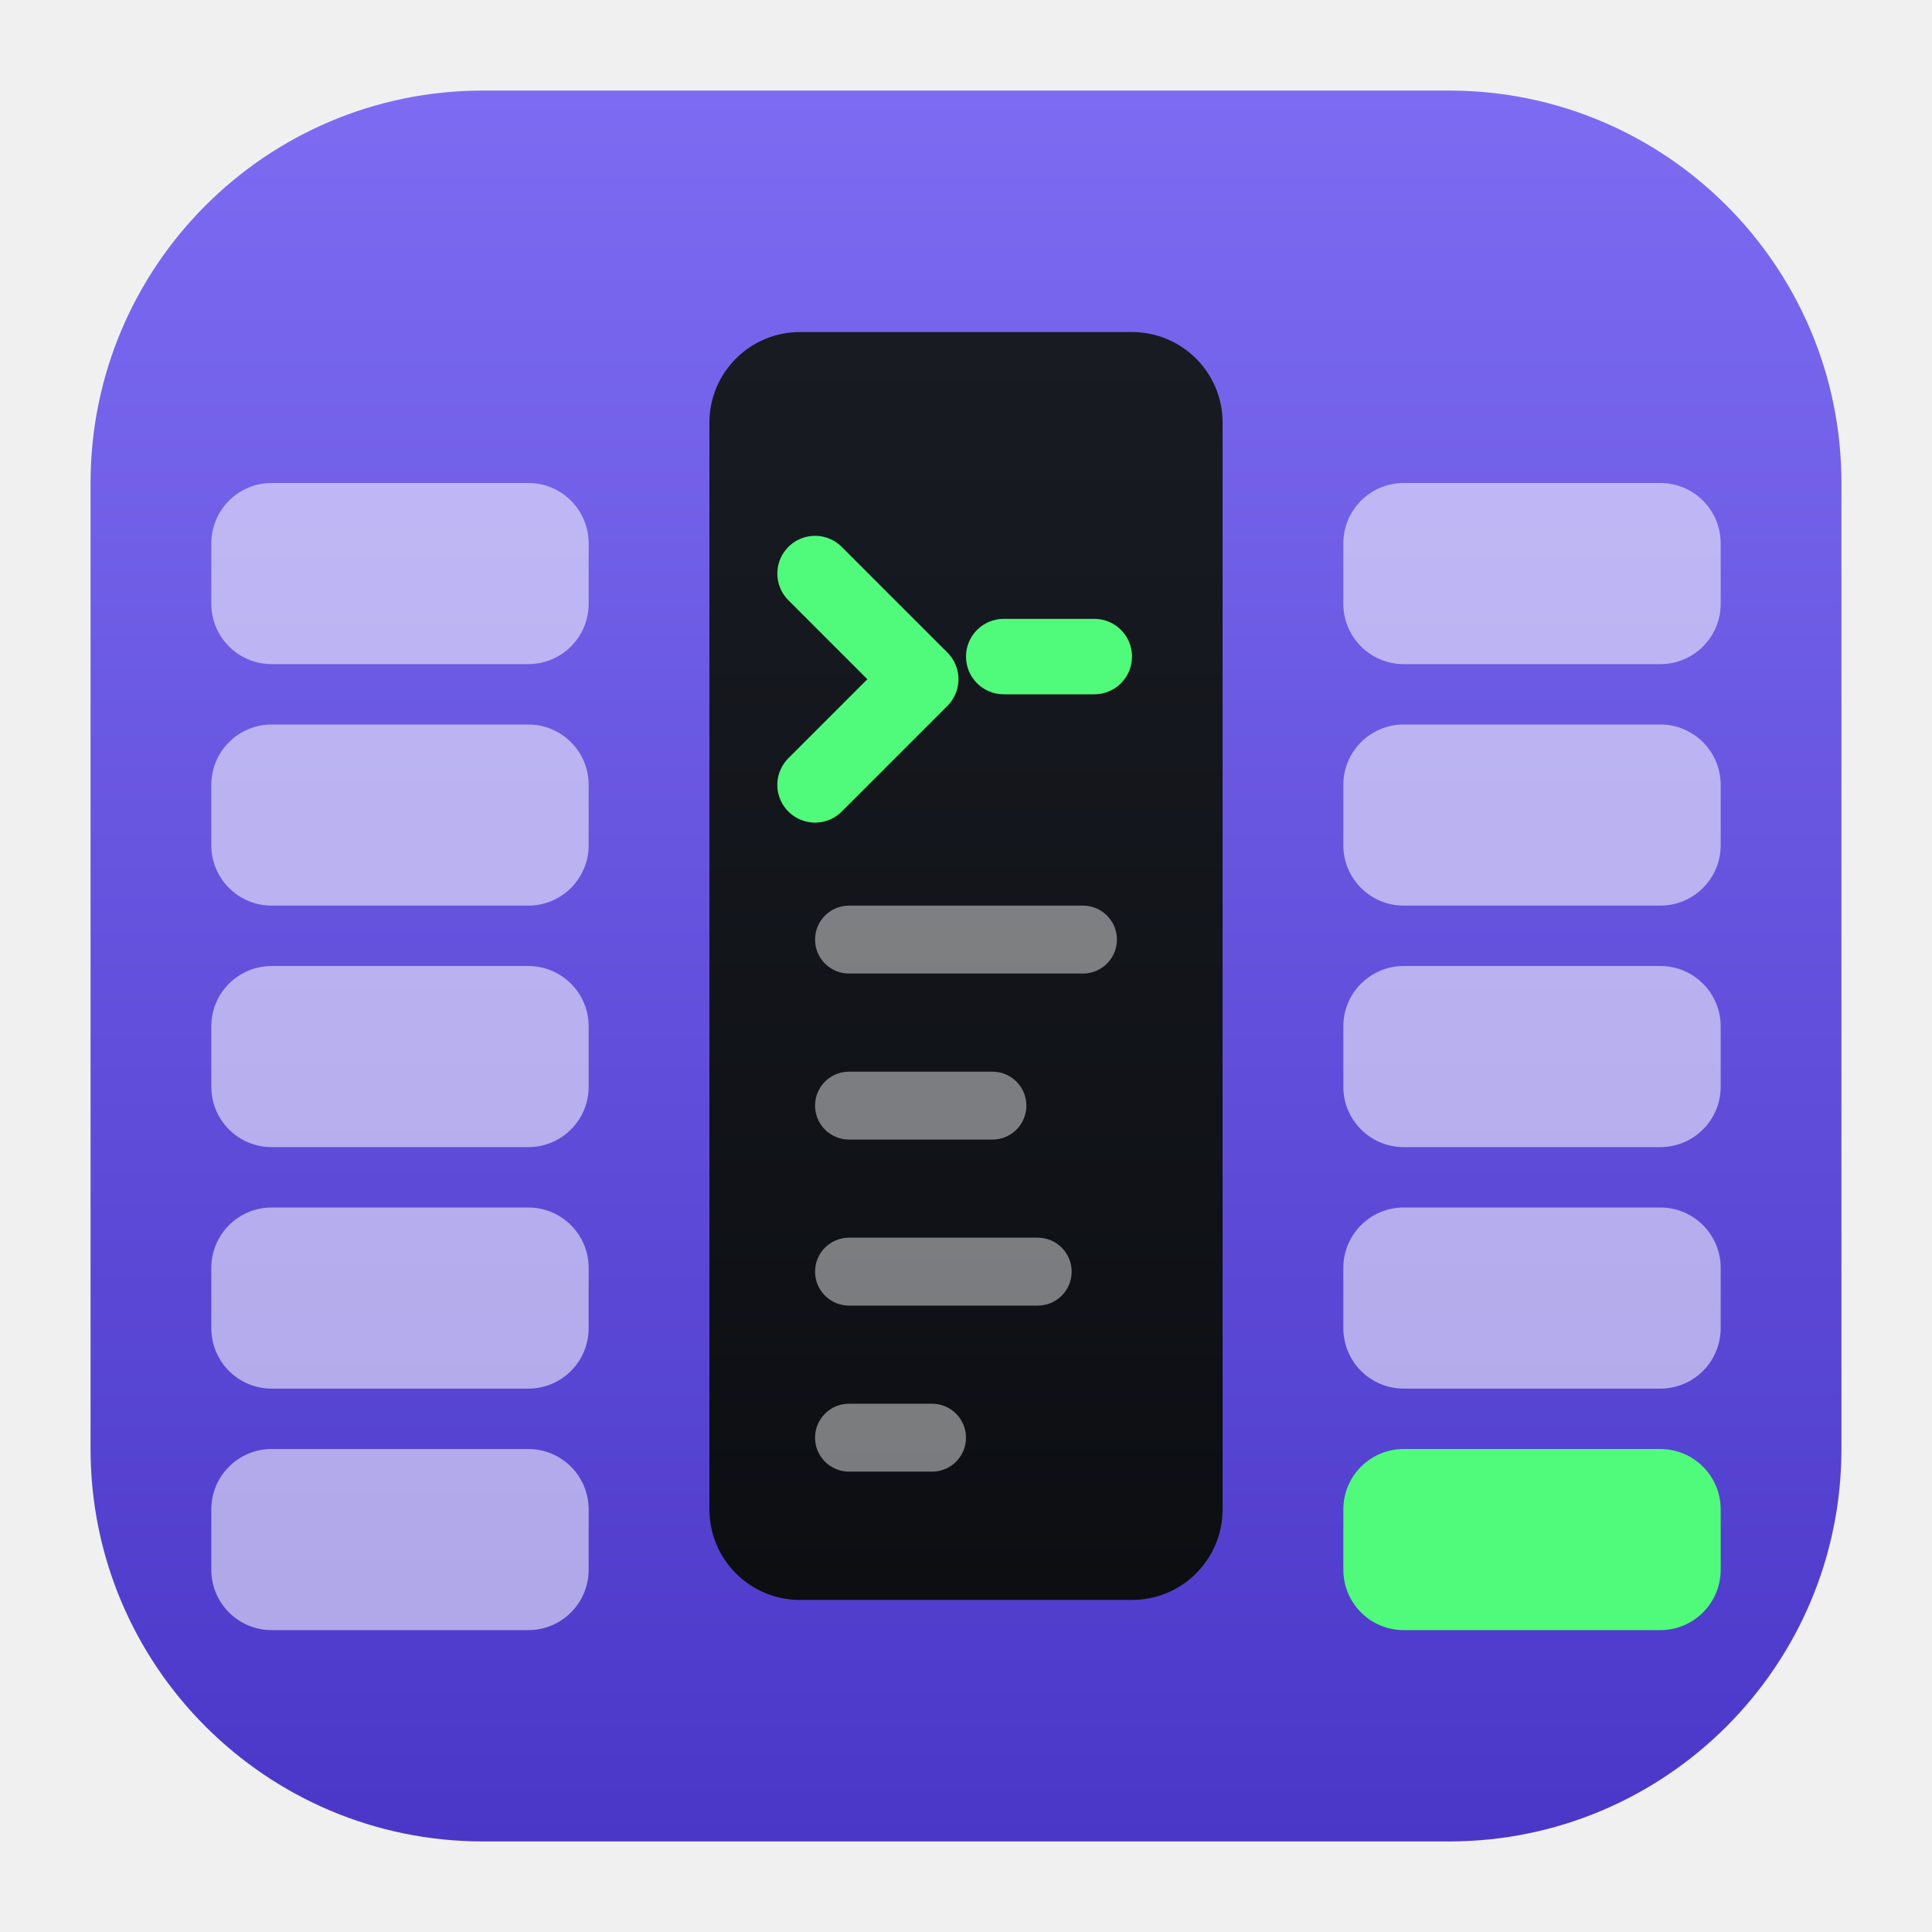
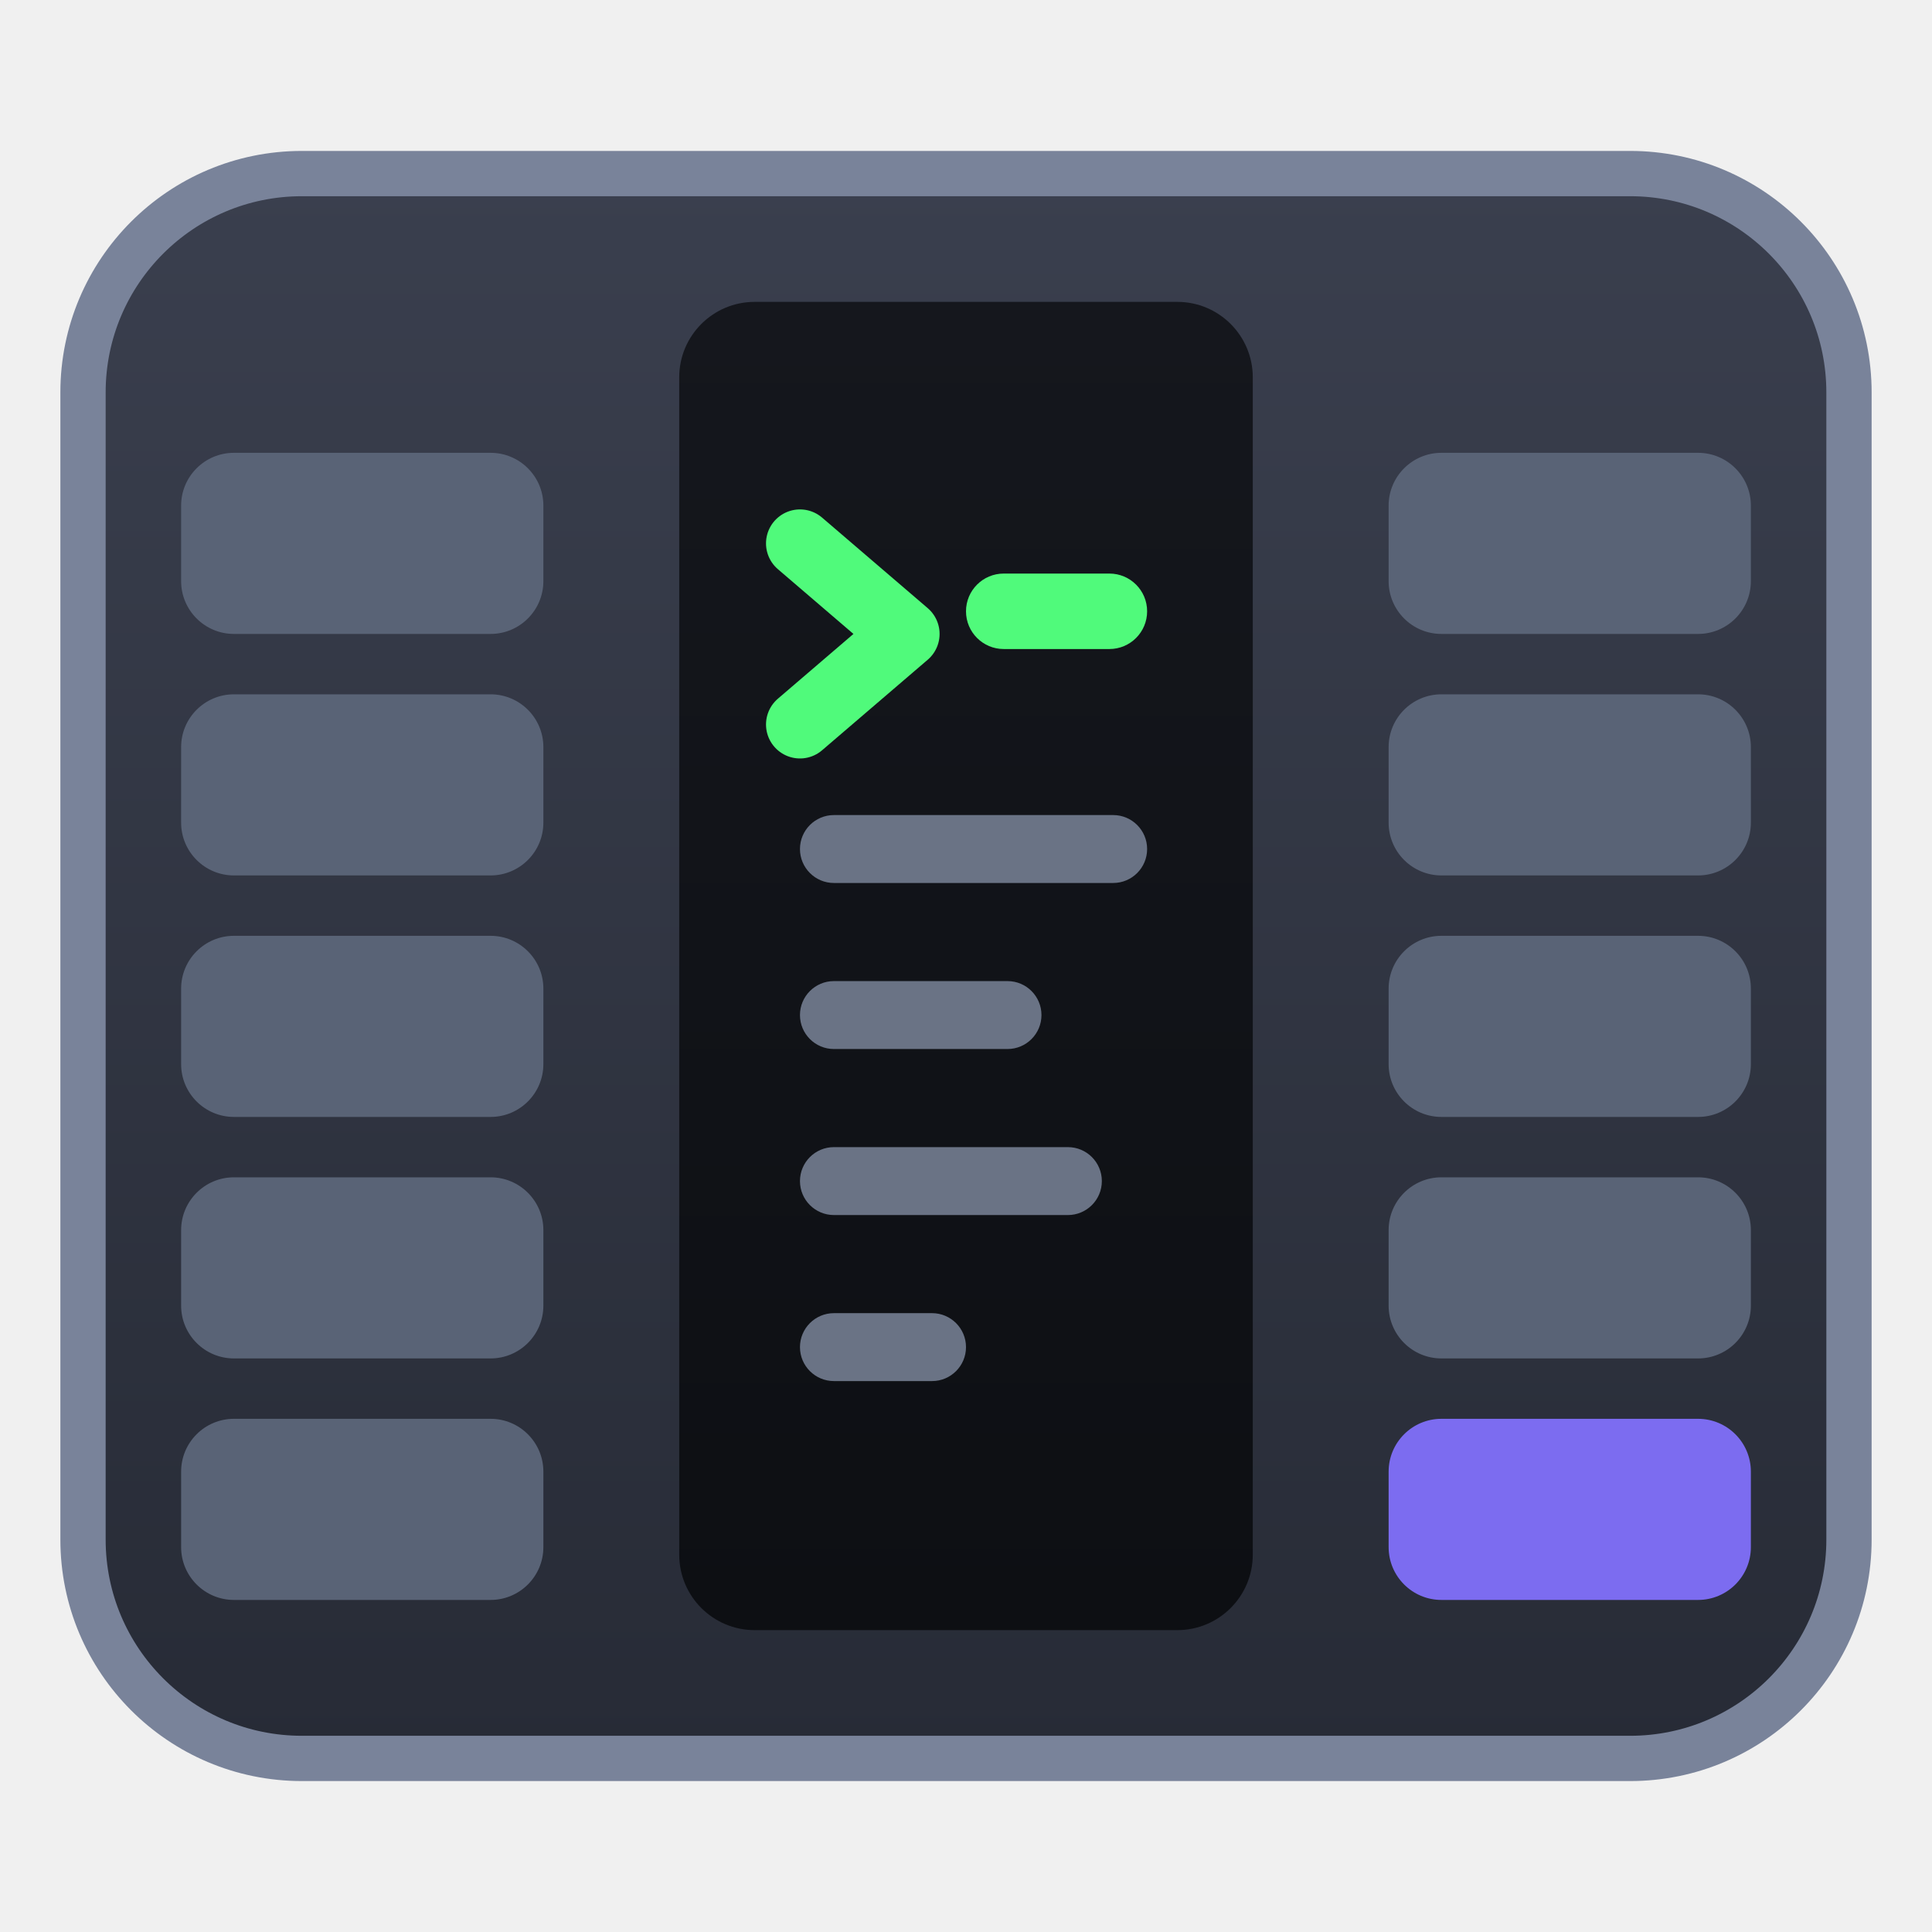
<svg xmlns="http://www.w3.org/2000/svg" viewBox="0 0 128 128" width="128" height="128">
  <defs>
    <linearGradient id="body" x1="0" y1="0" x2="0" y2="1">
-       <stop offset="0" stop-color="#7d6cf2" />
-       <stop offset="1" stop-color="#4a37c8" />
+       <stop offset="0" stop-color="#3a3f4e" />
+       <stop offset="1" stop-color="#272b36" />
    </linearGradient>
-     <linearGradient id="screen" x1="0" y1="0" x2="0" y2="1">
-       <stop offset="0" stop-color="#181b22" />
-       <stop offset="1" stop-color="#0c0e12" />
+     <linearGradient id="glass" x1="0" y1="0" x2="0" y2="1">
+       <stop offset="0" stop-color="#15171d" />
+       <stop offset="1" stop-color="#0d0f13" />
    </linearGradient>
  </defs>
-   <rect x="6" y="6" width="116" height="116" rx="26" fill="url(#body)" />
-   <rect x="47" y="22" width="34" height="84" rx="6" fill="url(#screen)" />
-   <path d="M54 38 l7 7 -7 7" fill="none" stroke="#50fa7b" stroke-width="5" stroke-linecap="round" stroke-linejoin="round" />
-   <rect x="64" y="41" width="11" height="5" rx="2.5" fill="#50fa7b" />
-   <g fill="#ffffff" fill-opacity="0.45">
-     <rect x="54" y="60" width="20" height="4.5" rx="2.25" />
-     <rect x="54" y="71" width="14" height="4.5" rx="2.25" />
-     <rect x="54" y="82" width="17" height="4.5" rx="2.25" />
-     <rect x="54" y="93" width="10" height="4.5" rx="2.25" />
+   <rect x="5.5" y="11.5" width="117" height="105" rx="14.5" fill="url(#body)" stroke="#79839a" stroke-width="3" />
+   <rect x="45" y="20" width="38" height="88" rx="5" fill="url(#glass)" />
+   <path d="M53 36 l7 6 -7 6" fill="none" stroke="#50fa7b" stroke-width="4.5" stroke-linecap="round" stroke-linejoin="round" />
+   <rect x="64" y="38" width="12" height="5" rx="2.5" fill="#50fa7b" />
+   <g fill="#6a7385">
+     <rect x="53" y="54" width="23" height="4.5" rx="2.25" />
+     <rect x="53" y="65" width="16" height="4.5" rx="2.25" />
+     <rect x="53" y="76" width="20" height="4.5" rx="2.25" />
+     <rect x="53" y="87" width="11" height="4.5" rx="2.25" />
  </g>
-   <g fill="#ffffff" fill-opacity="0.55">
-     <rect x="14" y="32" width="25" height="12" rx="4" />
-     <rect x="14" y="48" width="25" height="12" rx="4" />
-     <rect x="14" y="64" width="25" height="12" rx="4" />
-     <rect x="14" y="80" width="25" height="12" rx="4" />
-     <rect x="14" y="96" width="25" height="12" rx="4" />
+   <g fill="#596376">
+     <rect x="12" y="30" width="24" height="12" rx="3.5" />
+     <rect x="12" y="46" width="24" height="12" rx="3.5" />
+     <rect x="12" y="62" width="24" height="12" rx="3.5" />
+     <rect x="12" y="78" width="24" height="12" rx="3.5" />
+     <rect x="12" y="94" width="24" height="12" rx="3.5" />
  </g>
-   <g fill="#ffffff" fill-opacity="0.55">
-     <rect x="89" y="32" width="25" height="12" rx="4" />
-     <rect x="89" y="48" width="25" height="12" rx="4" />
-     <rect x="89" y="64" width="25" height="12" rx="4" />
-     <rect x="89" y="80" width="25" height="12" rx="4" />
+   <g fill="#596376">
+     <rect x="92" y="30" width="24" height="12" rx="3.5" />
+     <rect x="92" y="46" width="24" height="12" rx="3.5" />
+     <rect x="92" y="62" width="24" height="12" rx="3.5" />
+     <rect x="92" y="78" width="24" height="12" rx="3.5" />
  </g>
-   <rect x="89" y="96" width="25" height="12" rx="4" fill="#50fa7b" />
+   <rect x="92" y="94" width="24" height="12" rx="3.5" fill="#7c6cf0" />
</svg>
